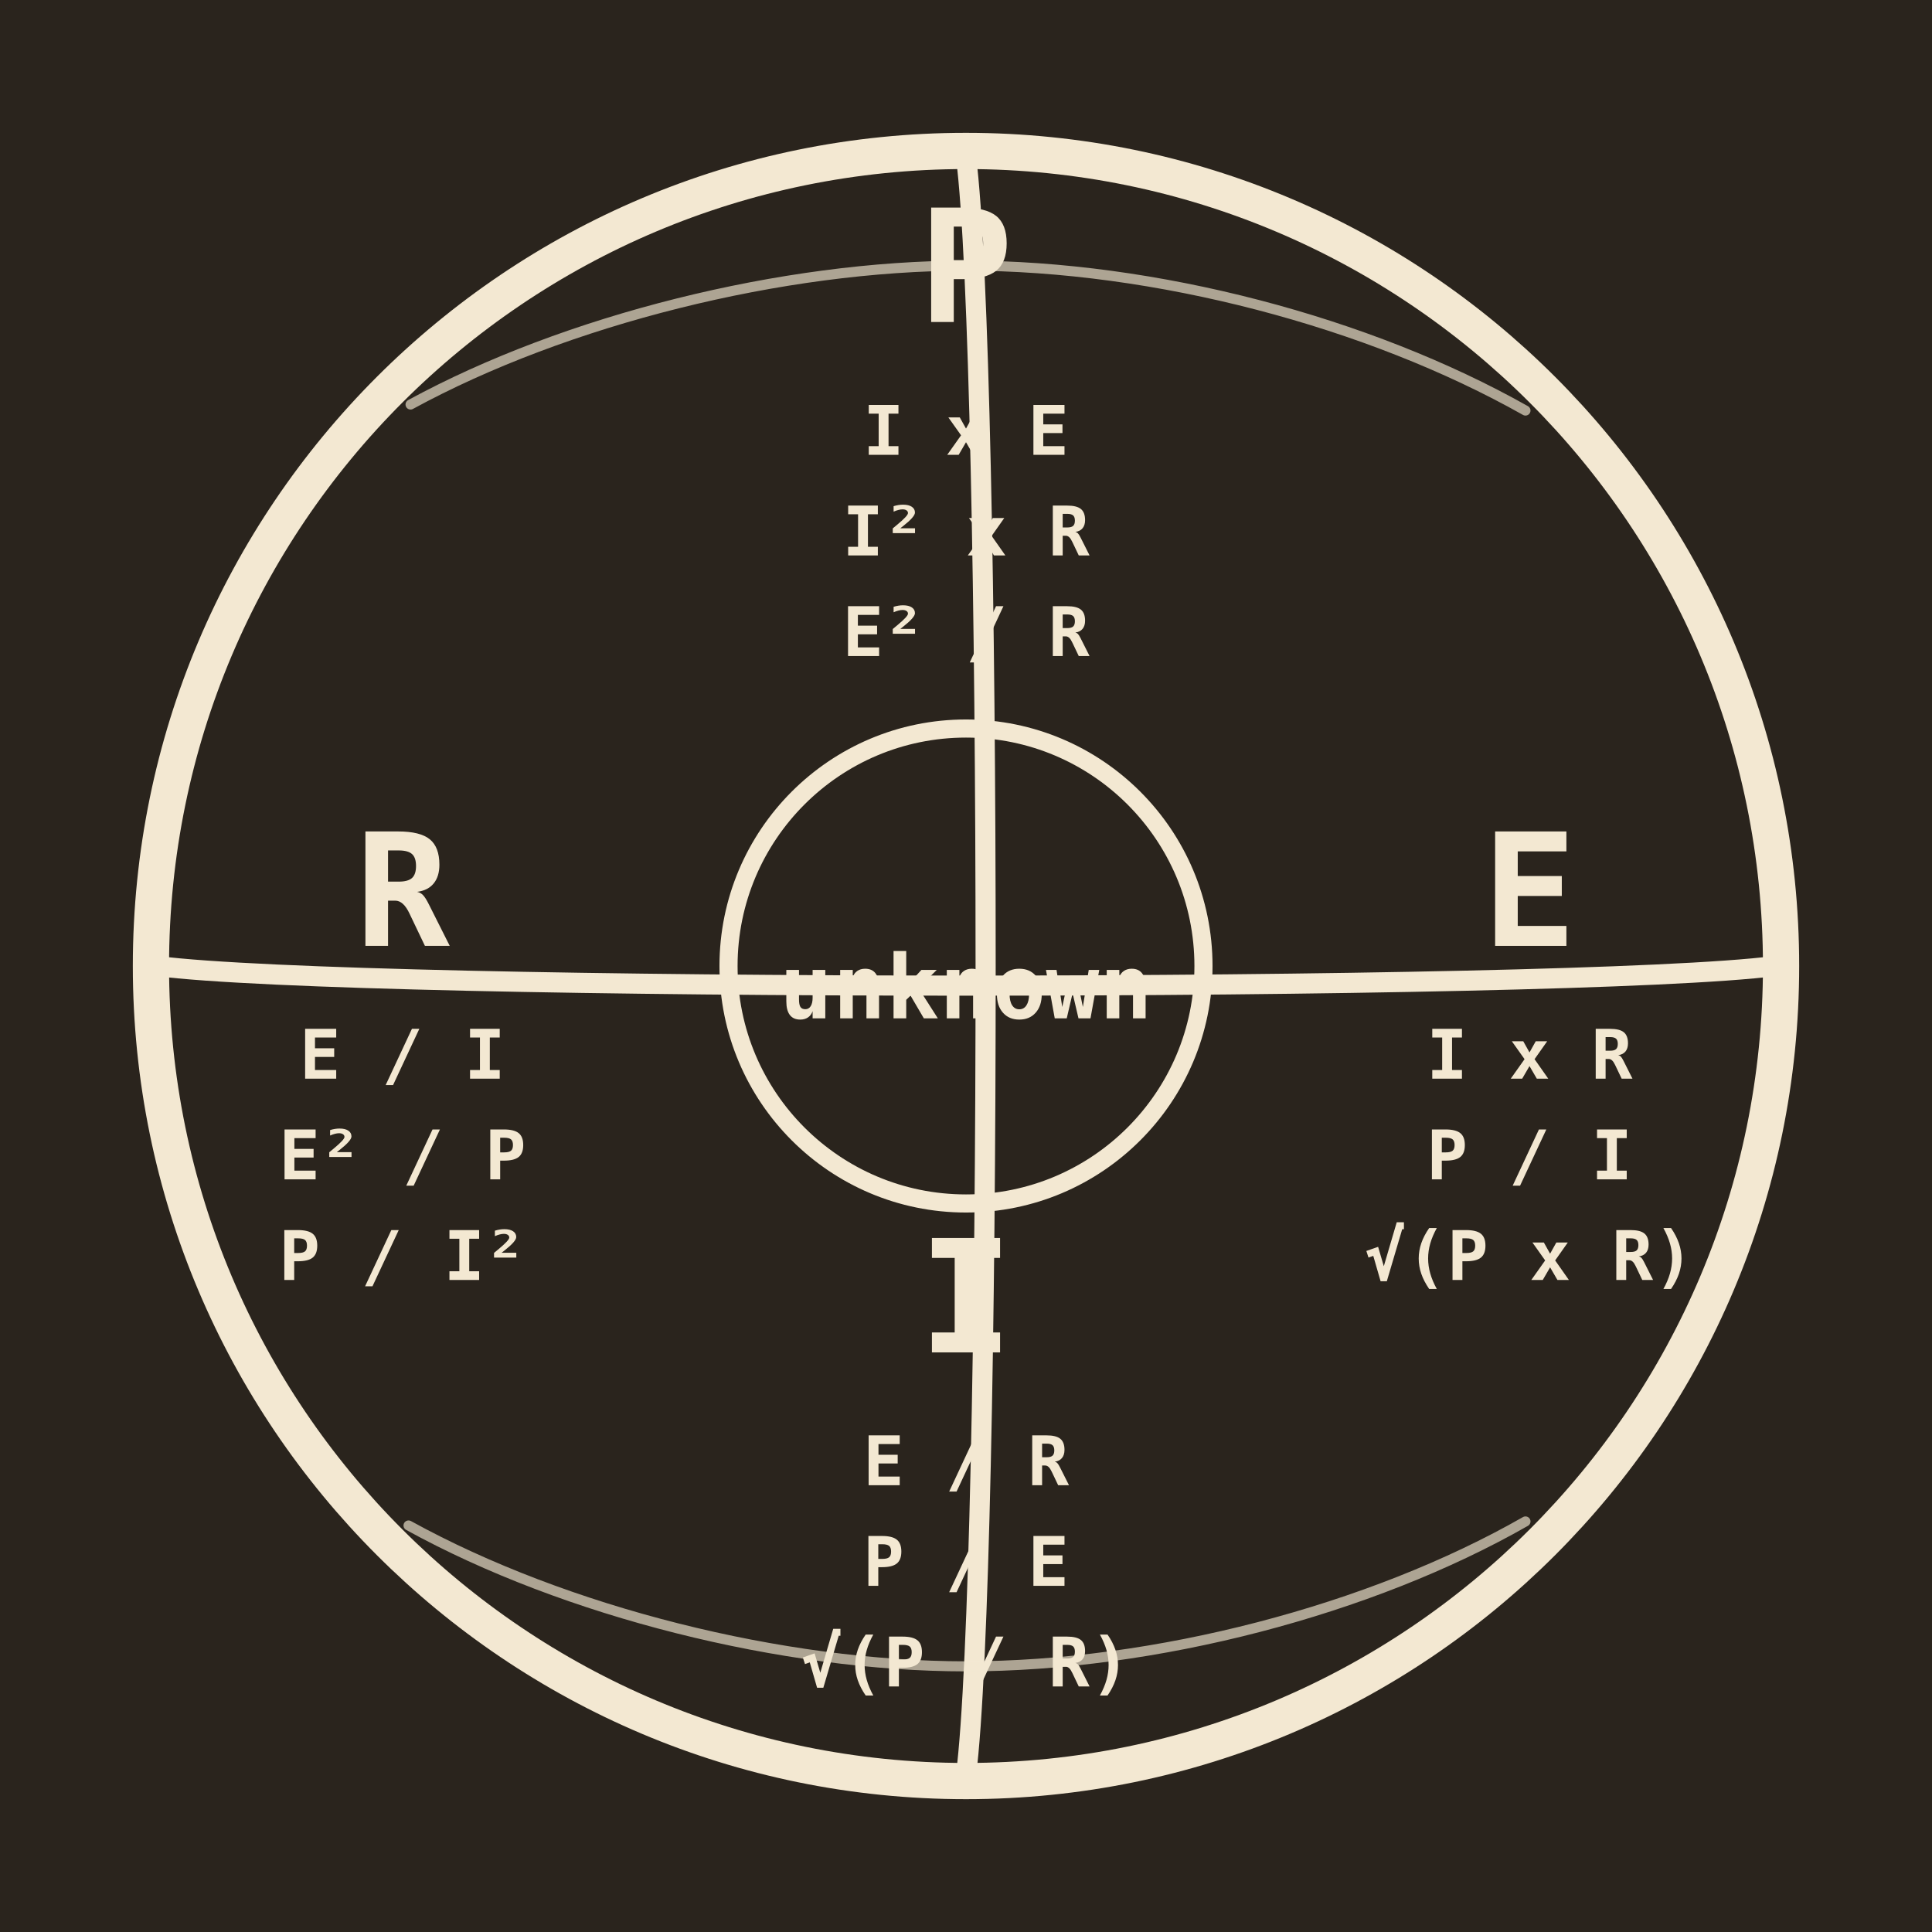
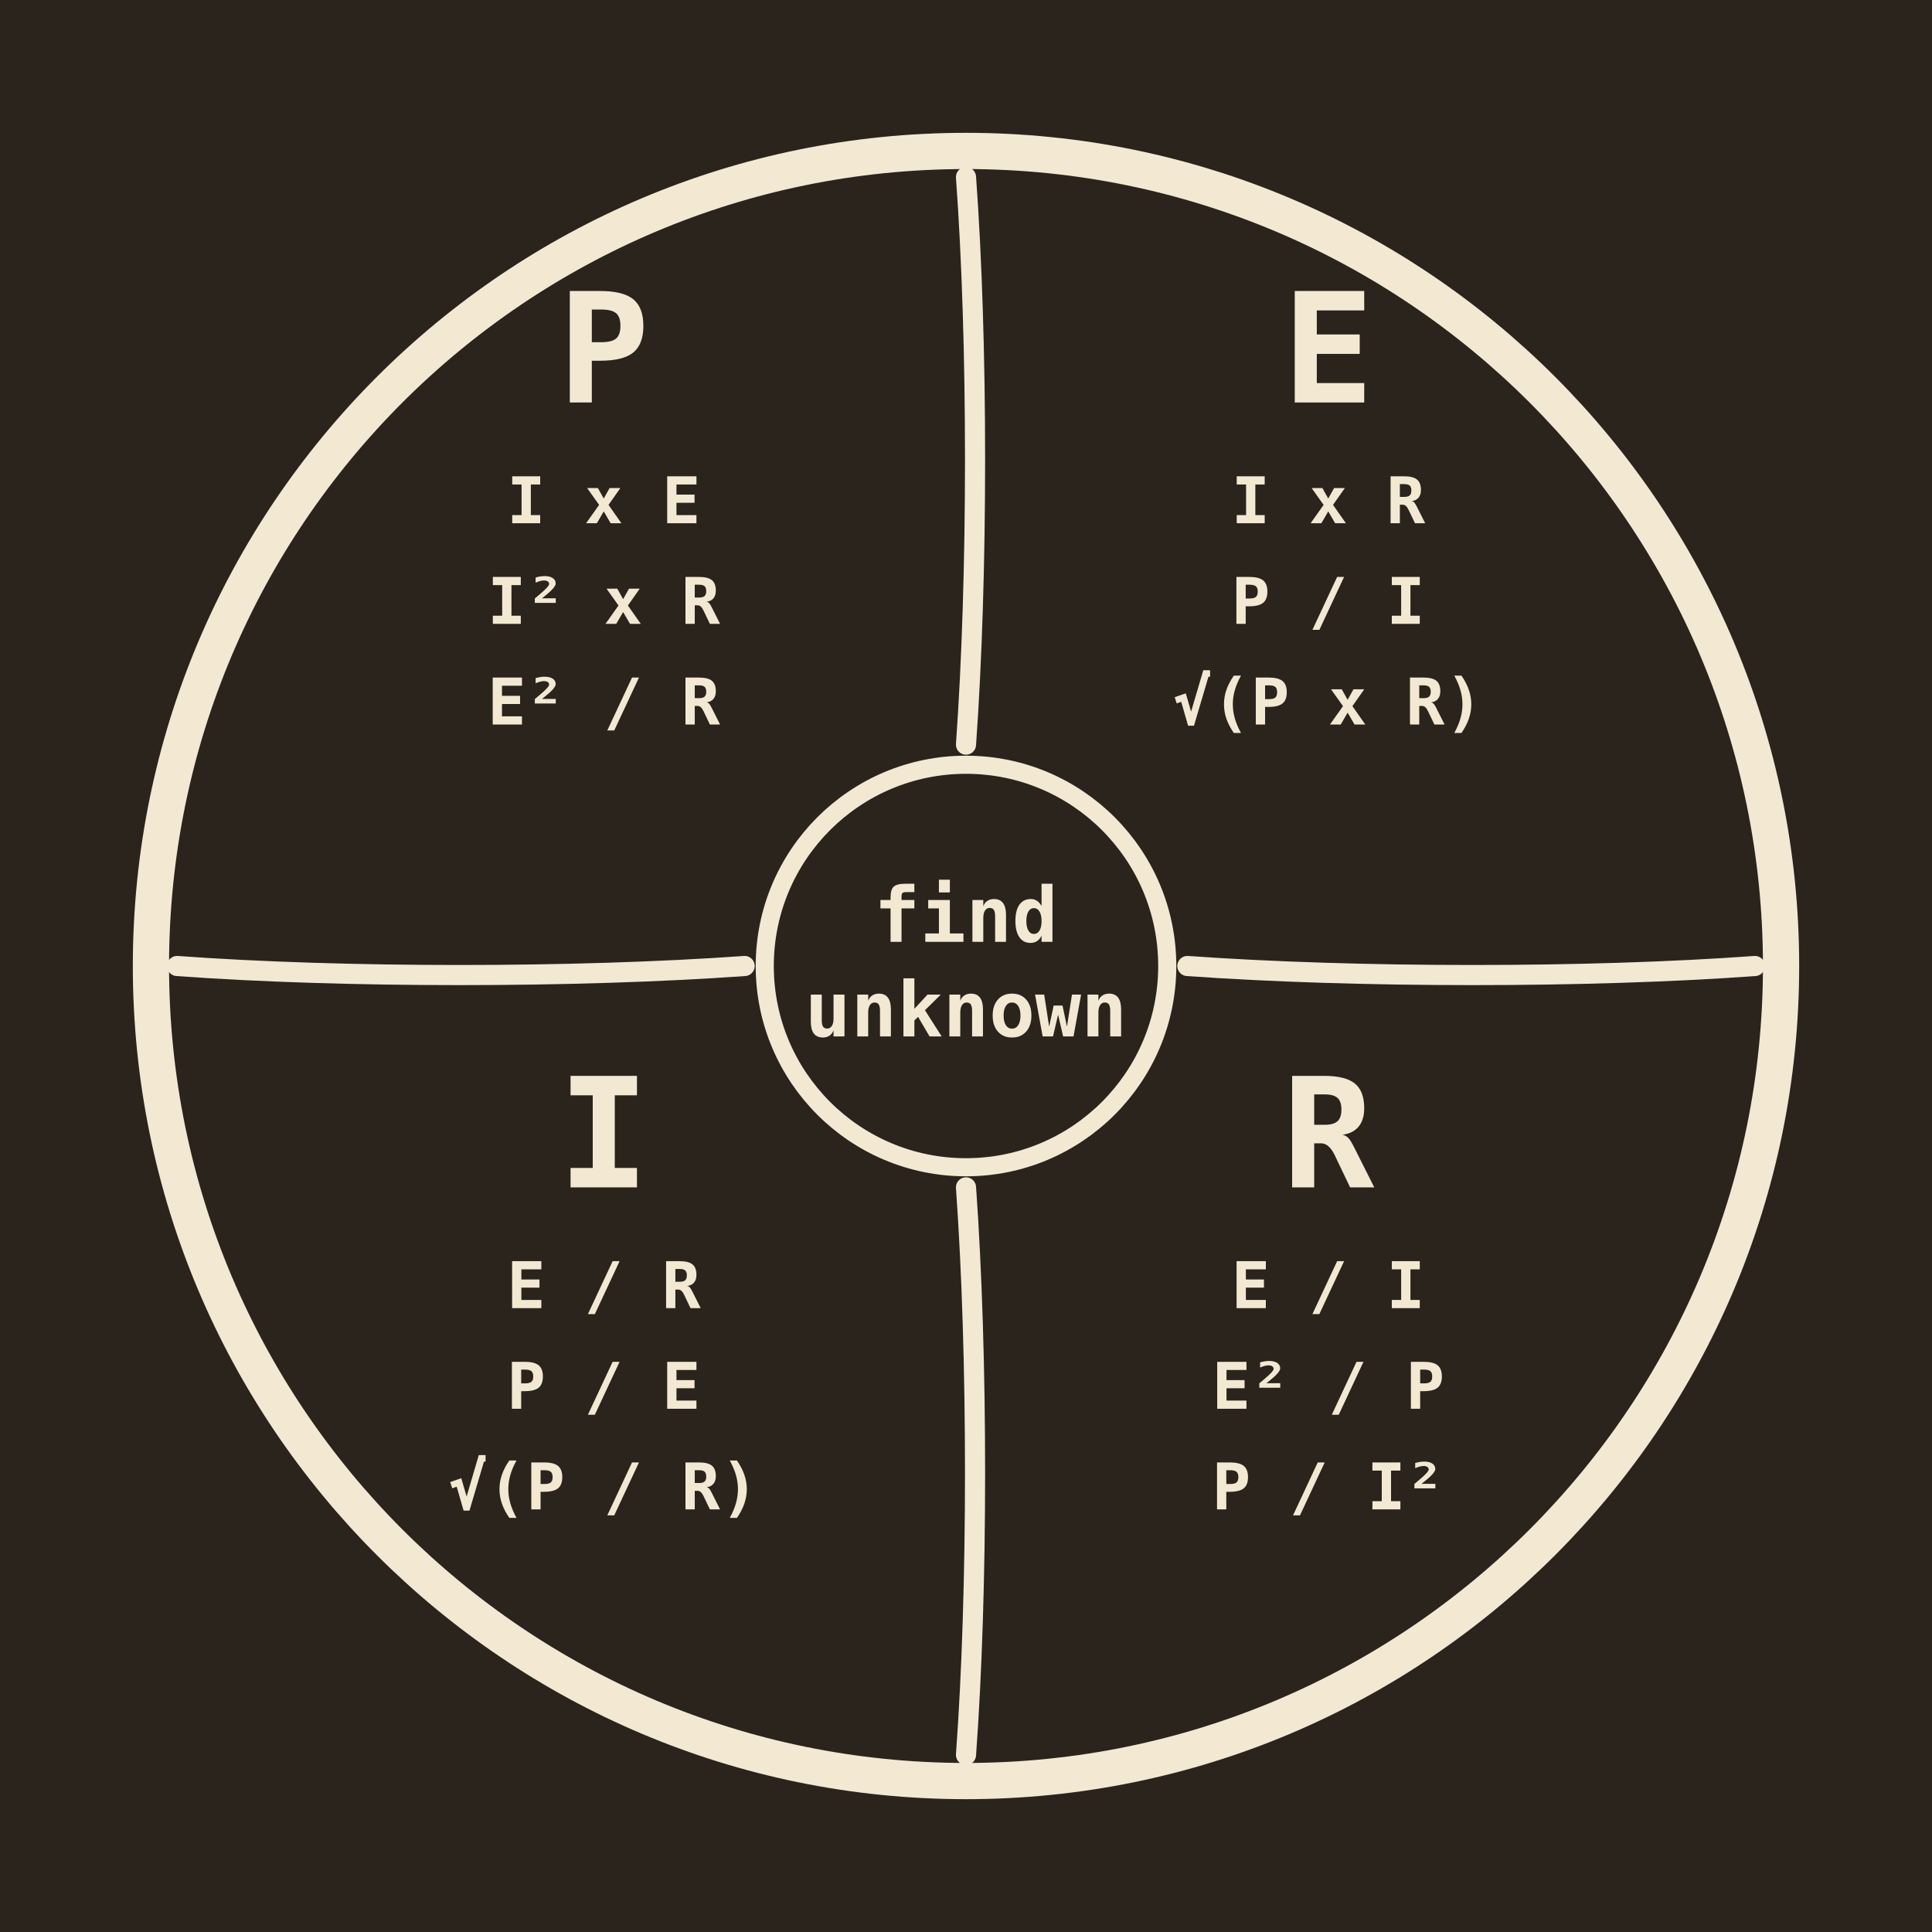
<svg xmlns="http://www.w3.org/2000/svg" viewBox="0 0 960 960">
  <rect width="100%" height="100%" fill="#2A241D" />
  <g color="#F3E8D2">
    <g fill="none" stroke="currentColor" stroke-linecap="round" stroke-linejoin="round">
      <circle cx="480" cy="480" r="405" stroke-width="18" />
-       <path d="M480 78 C493 179 493 781 480 882" stroke-width="10" />
-       <path d="M78 480 C179 493 781 493 882 480" stroke-width="10" />
-       <circle cx="480" cy="480" r="118" stroke-width="9" />
-       <path d="M204 201 C281 159 389 132 480 132 C574 132 680 160 758 204" stroke-width="5" opacity="0.65" />
-       <path d="M203 758 C281 801 389 828 480 828 C574 828 681 800 758 756" stroke-width="5" opacity="0.65" />
+       <path d="M480 88 C486 170 486 286 480 370" stroke-width="10" />
+       <path d="M480 590 C486 674 486 790 480 872" stroke-width="10" />
+       <path d="M88 480 C170 486 286 486 370 480" stroke-width="10" />
+       <path d="M590 480 C674 486 790 486 872 480" stroke-width="10" />
+       <circle cx="480" cy="480" r="100" stroke-width="9" />
    </g>
    <g fill="currentColor" font-family="ui-monospace, SFMono-Regular, Menlo, Consolas, monospace" text-anchor="middle">
-       <text x="480" y="506" font-size="44" font-weight="700">unknown</text>
-       <text x="480" y="160" font-size="78" font-weight="800">P</text>
-       <text x="480" y="226" font-size="34" font-weight="700">I x E</text>
-       <text x="480" y="276" font-size="34" font-weight="700">I² x R</text>
-       <text x="480" y="326" font-size="34" font-weight="700">E² / R</text>
-       <text x="760" y="470" font-size="78" font-weight="800">E</text>
-       <text x="760" y="536" font-size="34" font-weight="700">I x R</text>
-       <text x="760" y="586" font-size="34" font-weight="700">P / I</text>
-       <text x="760" y="636" font-size="34" font-weight="700">√(P x R)</text>
-       <text x="480" y="672" font-size="78" font-weight="800">I</text>
-       <text x="480" y="738" font-size="34" font-weight="700">E / R</text>
-       <text x="480" y="788" font-size="34" font-weight="700">P / E</text>
-       <text x="480" y="838" font-size="34" font-weight="700">√(P / R)</text>
-       <text x="200" y="470" font-size="78" font-weight="800">R</text>
-       <text x="200" y="536" font-size="34" font-weight="700">E / I</text>
-       <text x="200" y="586" font-size="34" font-weight="700">E² / P</text>
-       <text x="200" y="636" font-size="34" font-weight="700">P / I²</text>
+       <text x="480" y="468" font-size="38" font-weight="700">find</text>
+       <text x="480" y="515" font-size="38" font-weight="700">unknown</text>
+       <text x="300" y="200" font-size="76" font-weight="800">P</text>
+       <text x="300" y="260" font-size="32" font-weight="700">I x E</text>
+       <text x="300" y="310" font-size="32" font-weight="700">I² x R</text>
+       <text x="300" y="360" font-size="32" font-weight="700">E² / R</text>
+       <text x="660" y="200" font-size="76" font-weight="800">E</text>
+       <text x="660" y="260" font-size="32" font-weight="700">I x R</text>
+       <text x="660" y="310" font-size="32" font-weight="700">P / I</text>
+       <text x="660" y="360" font-size="32" font-weight="700">√(P x R)</text>
+       <text x="300" y="590" font-size="76" font-weight="800">I</text>
+       <text x="300" y="650" font-size="32" font-weight="700">E / R</text>
+       <text x="300" y="700" font-size="32" font-weight="700">P / E</text>
+       <text x="300" y="750" font-size="32" font-weight="700">√(P / R)</text>
+       <text x="660" y="590" font-size="76" font-weight="800">R</text>
+       <text x="660" y="650" font-size="32" font-weight="700">E / I</text>
+       <text x="660" y="700" font-size="32" font-weight="700">E² / P</text>
+       <text x="660" y="750" font-size="32" font-weight="700">P / I²</text>
    </g>
  </g>
</svg>
